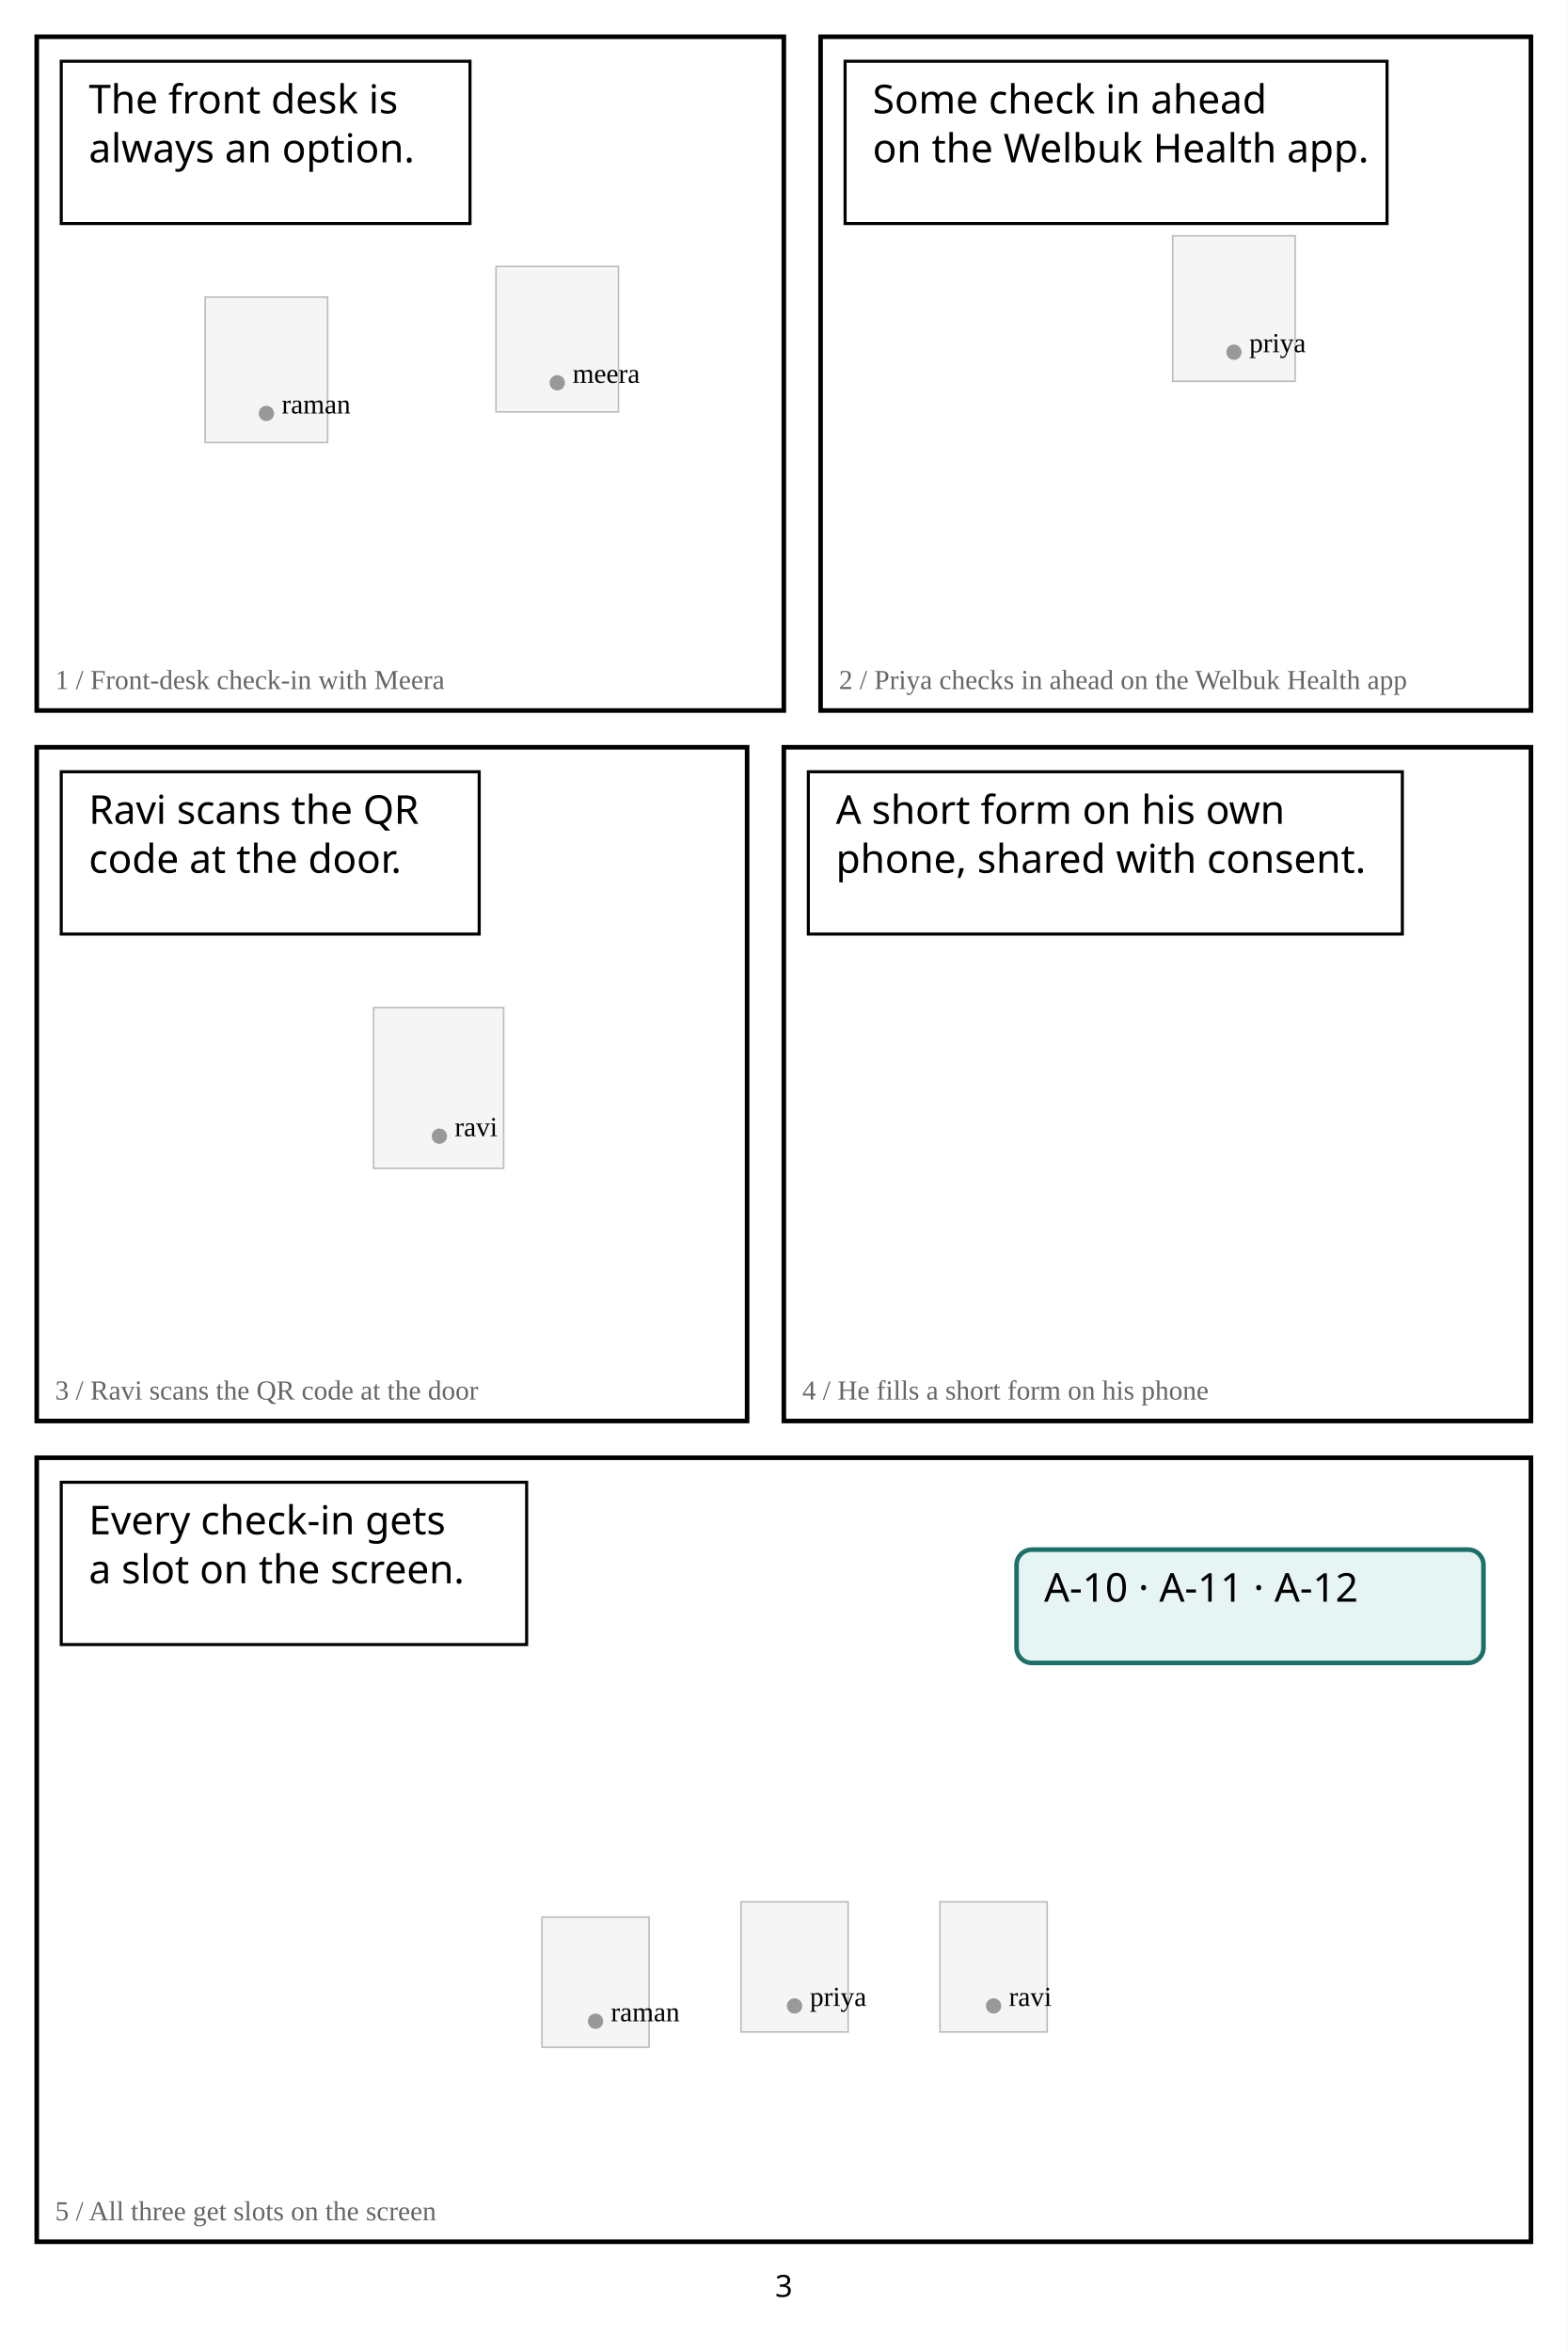
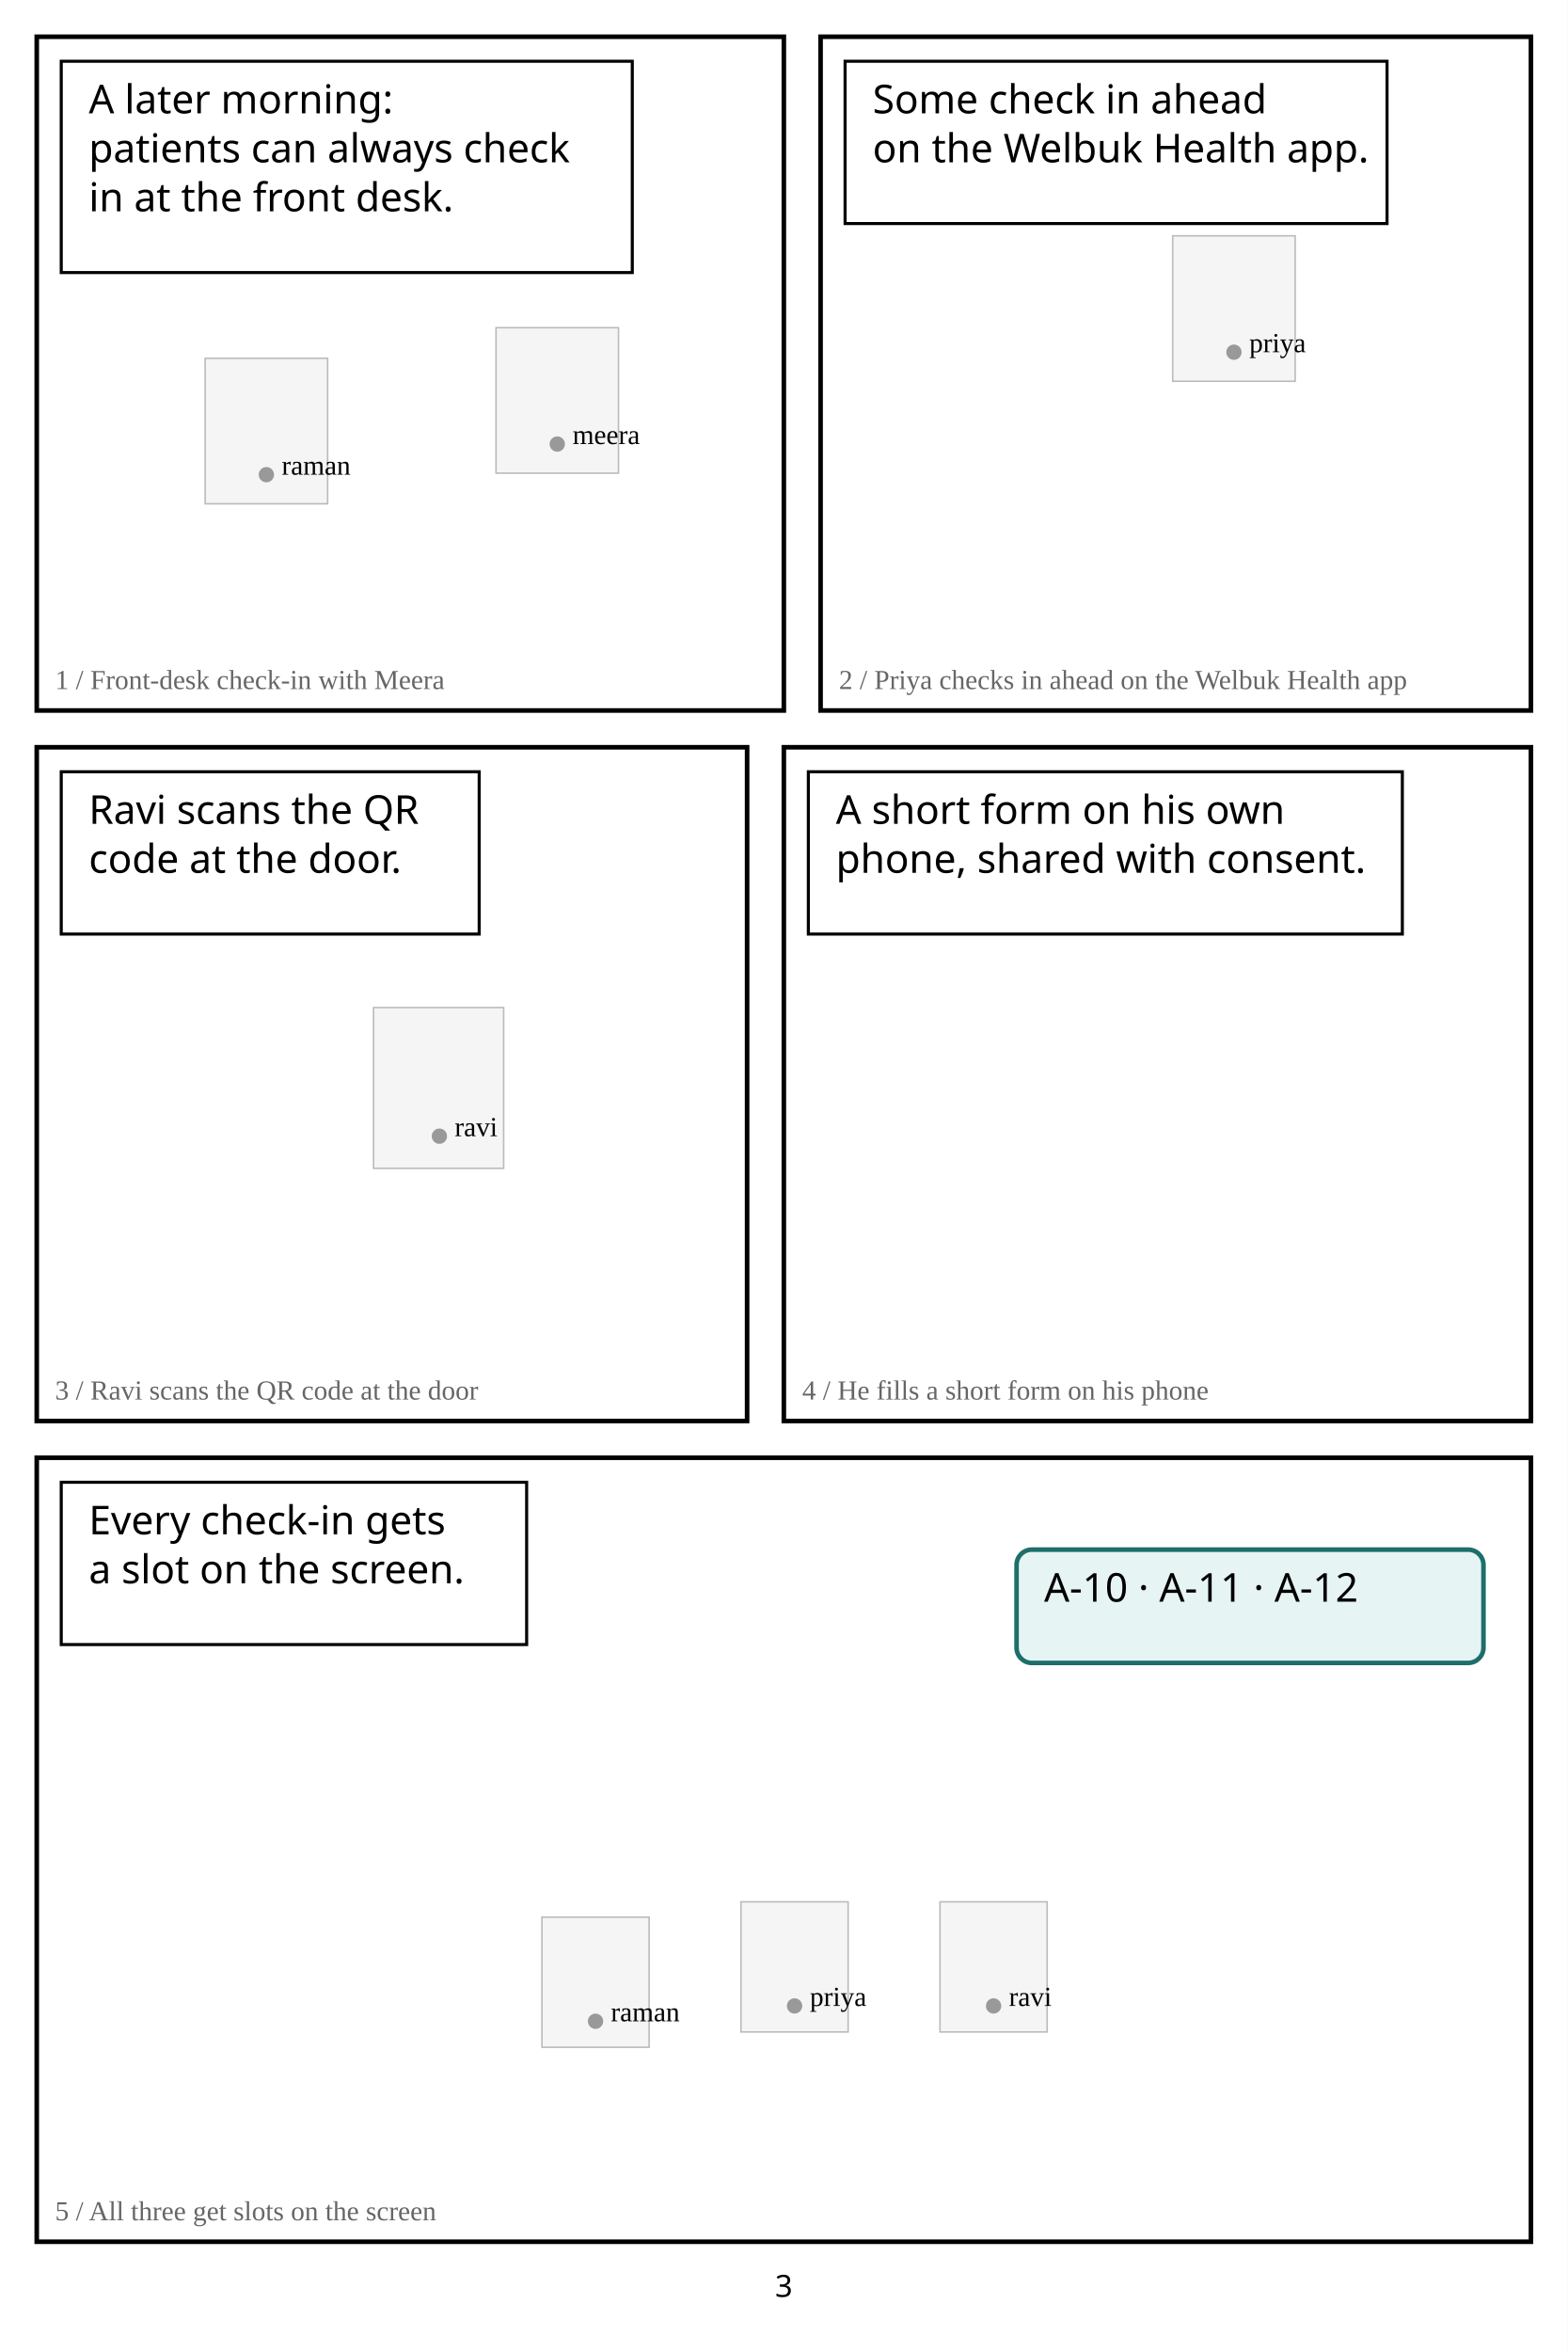
<svg xmlns="http://www.w3.org/2000/svg" width="1024" height="1536" viewBox="0 0 1024 1536">
  <rect width="1024" height="1536" fill="white" />
-   <rect x="324" y="174" width="80" height="95" fill="#f5f5f5" stroke="#bbb" />
-   <circle cx="364" cy="250" r="5" fill="#999" />
-   <text x="374" y="250" font-size="18">meera</text>
-   <rect x="134" y="194" width="80" height="95" fill="#f5f5f5" stroke="#bbb" />
-   <circle cx="174" cy="270" r="5" fill="#999" />
-   <text x="184" y="270" font-size="18">raman</text>
+   <rect x="324" y="214" width="80" height="95" fill="#f5f5f5" stroke="#bbb" />
+   <circle cx="364" cy="290" r="5" fill="#999" />
+   <text x="374" y="290" font-size="18">meera</text>
+   <rect x="134" y="234" width="80" height="95" fill="#f5f5f5" stroke="#bbb" />
+   <circle cx="174" cy="310" r="5" fill="#999" />
+   <text x="184" y="310" font-size="18">raman</text>
  <rect x="24" y="24" width="488" height="440" fill="none" stroke="black" stroke-width="3" />
-   <rect x="40" y="40" width="267" height="106" rx="34" fill="white" stroke="white" stroke-width="6" />
-   <rect x="40" y="40" width="267" height="106" fill="white" stroke="black" stroke-width="2" />
-   <text x="58" y="74" font-family="Meiryo,MS Gothic,sans-serif" font-size="26" fill="black">The front desk is </text>
-   <text x="58" y="106" font-family="Meiryo,MS Gothic,sans-serif" font-size="26" fill="black">always an option.</text>
+   <rect x="40" y="40" width="373" height="138" rx="34" fill="white" stroke="white" stroke-width="6" />
+   <rect x="40" y="40" width="373" height="138" fill="white" stroke="black" stroke-width="2" />
+   <text x="58" y="74" font-family="Meiryo,MS Gothic,sans-serif" font-size="26" fill="black">A later morning: </text>
+   <text x="58" y="106" font-family="Meiryo,MS Gothic,sans-serif" font-size="26" fill="black">patients can always check </text>
+   <text x="58" y="138" font-family="Meiryo,MS Gothic,sans-serif" font-size="26" fill="black">in at the front desk.</text>
  <text x="36" y="450" font-size="18" fill="#666">1 / Front-desk check-in with Meera</text>
  <rect x="766" y="154" width="80" height="95" fill="#f5f5f5" stroke="#bbb" />
  <circle cx="806" cy="230" r="5" fill="#999" />
  <text x="816" y="230" font-size="18">priya</text>
  <rect x="536" y="24" width="464" height="440" fill="none" stroke="black" stroke-width="3" />
  <rect x="552" y="40" width="354" height="106" rx="34" fill="white" stroke="white" stroke-width="6" />
  <rect x="552" y="40" width="354" height="106" fill="white" stroke="black" stroke-width="2" />
  <text x="570" y="74" font-family="Meiryo,MS Gothic,sans-serif" font-size="26" fill="black">Some check in ahead </text>
  <text x="570" y="106" font-family="Meiryo,MS Gothic,sans-serif" font-size="26" fill="black">on the Welbuk Health app.</text>
  <text x="548" y="450" font-size="18" fill="#666">2 / Priya checks in ahead on the Welbuk Health app</text>
  <rect x="244" y="658" width="85" height="105" fill="#f5f5f5" stroke="#bbb" />
  <circle cx="287" cy="742" r="5" fill="#999" />
  <text x="297" y="742" font-size="18">ravi</text>
  <rect x="24" y="488" width="464" height="440" fill="none" stroke="black" stroke-width="3" />
  <rect x="40" y="504" width="273" height="106" rx="34" fill="white" stroke="white" stroke-width="6" />
  <rect x="40" y="504" width="273" height="106" fill="white" stroke="black" stroke-width="2" />
  <text x="58" y="538" font-family="Meiryo,MS Gothic,sans-serif" font-size="26" fill="black">Ravi scans the QR </text>
  <text x="58" y="570" font-family="Meiryo,MS Gothic,sans-serif" font-size="26" fill="black">code at the door.</text>
  <text x="36" y="914" font-size="18" fill="#666">3 / Ravi scans the QR code at the door</text>
  <rect x="512" y="488" width="488" height="440" fill="none" stroke="black" stroke-width="3" />
  <rect x="528" y="504" width="388" height="106" rx="34" fill="white" stroke="white" stroke-width="6" />
  <rect x="528" y="504" width="388" height="106" fill="white" stroke="black" stroke-width="2" />
  <text x="546" y="538" font-family="Meiryo,MS Gothic,sans-serif" font-size="26" fill="black">A short form on his own </text>
  <text x="546" y="570" font-family="Meiryo,MS Gothic,sans-serif" font-size="26" fill="black">phone, shared with consent.</text>
  <text x="524" y="914" font-size="18" fill="#666">4 / He fills a short form on his phone</text>
  <rect x="354" y="1252" width="70" height="85" fill="#f5f5f5" stroke="#bbb" />
  <circle cx="389" cy="1320" r="5" fill="#999" />
  <text x="399" y="1320" font-size="18">raman</text>
  <rect x="484" y="1242" width="70" height="85" fill="#f5f5f5" stroke="#bbb" />
  <circle cx="519" cy="1310" r="5" fill="#999" />
  <text x="529" y="1310" font-size="18">priya</text>
  <rect x="614" y="1242" width="70" height="85" fill="#f5f5f5" stroke="#bbb" />
  <circle cx="649" cy="1310" r="5" fill="#999" />
  <text x="659" y="1310" font-size="18">ravi</text>
  <rect x="24" y="952" width="976" height="512" fill="none" stroke="black" stroke-width="3" />
  <rect x="40" y="968" width="304" height="106" rx="34" fill="white" stroke="white" stroke-width="6" />
  <rect x="664" y="1012" width="305" height="74" rx="34" fill="white" stroke="white" stroke-width="6" />
  <rect x="40" y="968" width="304" height="106" fill="white" stroke="black" stroke-width="2" />
  <text x="58" y="1002" font-family="Meiryo,MS Gothic,sans-serif" font-size="26" fill="black">Every check-in gets </text>
  <text x="58" y="1034" font-family="Meiryo,MS Gothic,sans-serif" font-size="26" fill="black">a slot on the screen.</text>
  <rect x="664" y="1012" width="305" height="74" rx="10" fill="#e6f4f3" stroke="#1d6f6a" stroke-width="3" />
  <text x="682" y="1046" font-family="Meiryo,MS Gothic,sans-serif" font-size="26" fill="black">A-10 · A-11 · A-12</text>
  <text x="36" y="1450" font-size="18" fill="#666">5 / All three get slots on the screen</text>
  <text x="512" y="1500" text-anchor="middle" font-family="sans-serif" font-size="20">3</text>
</svg>
